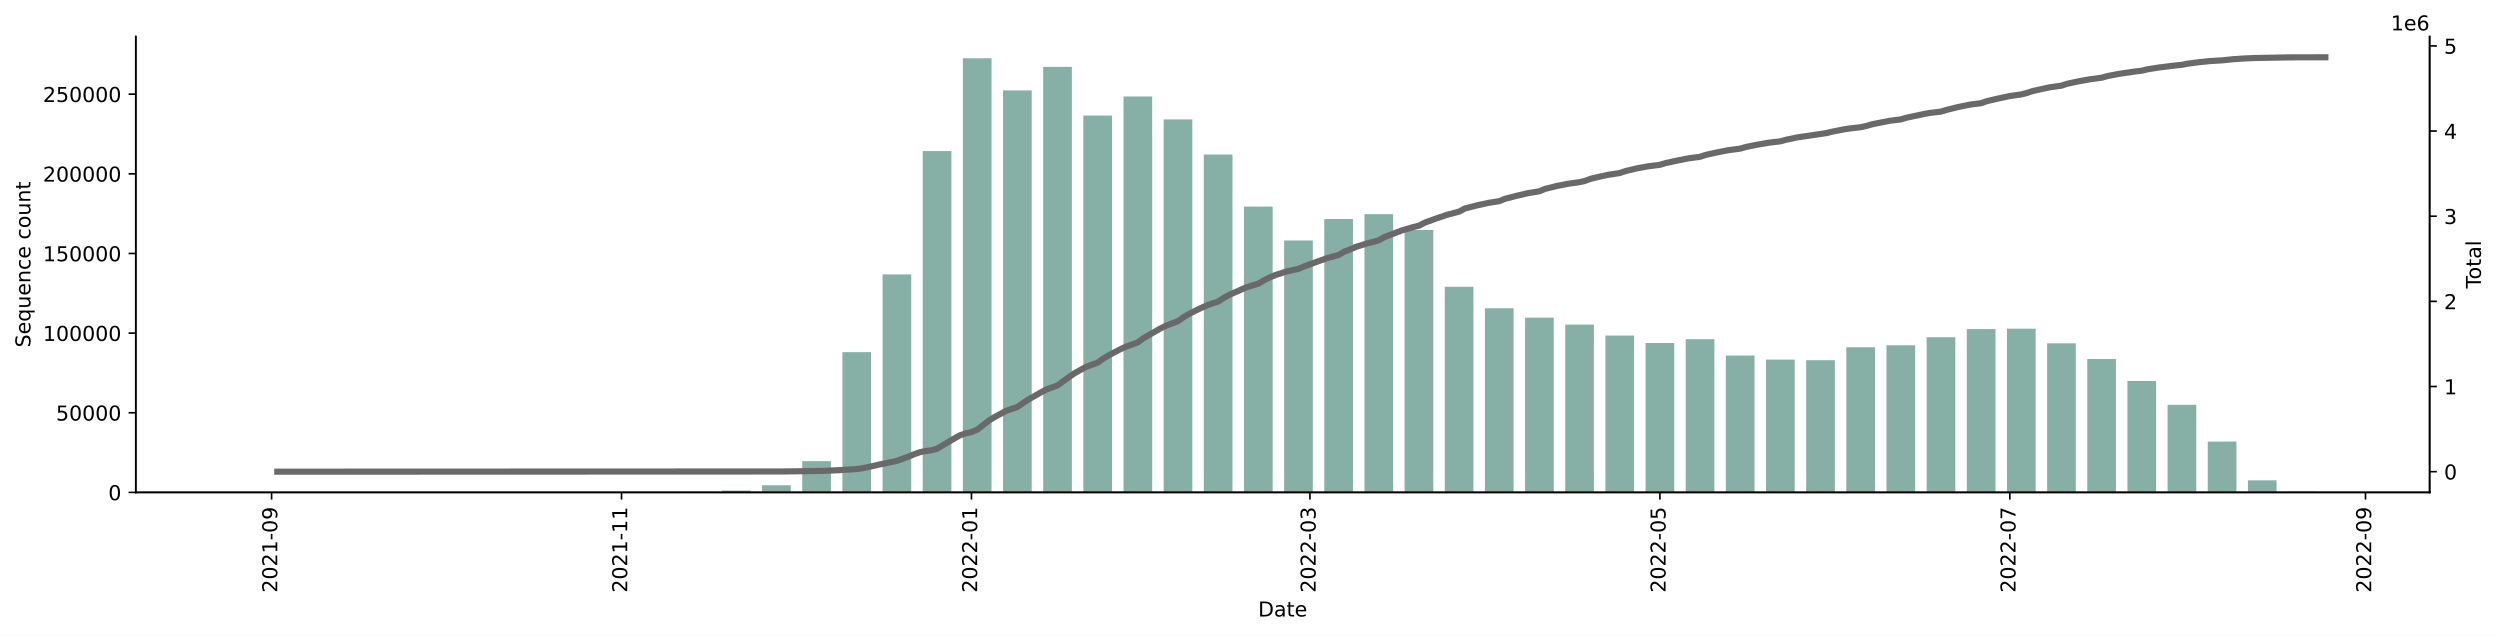
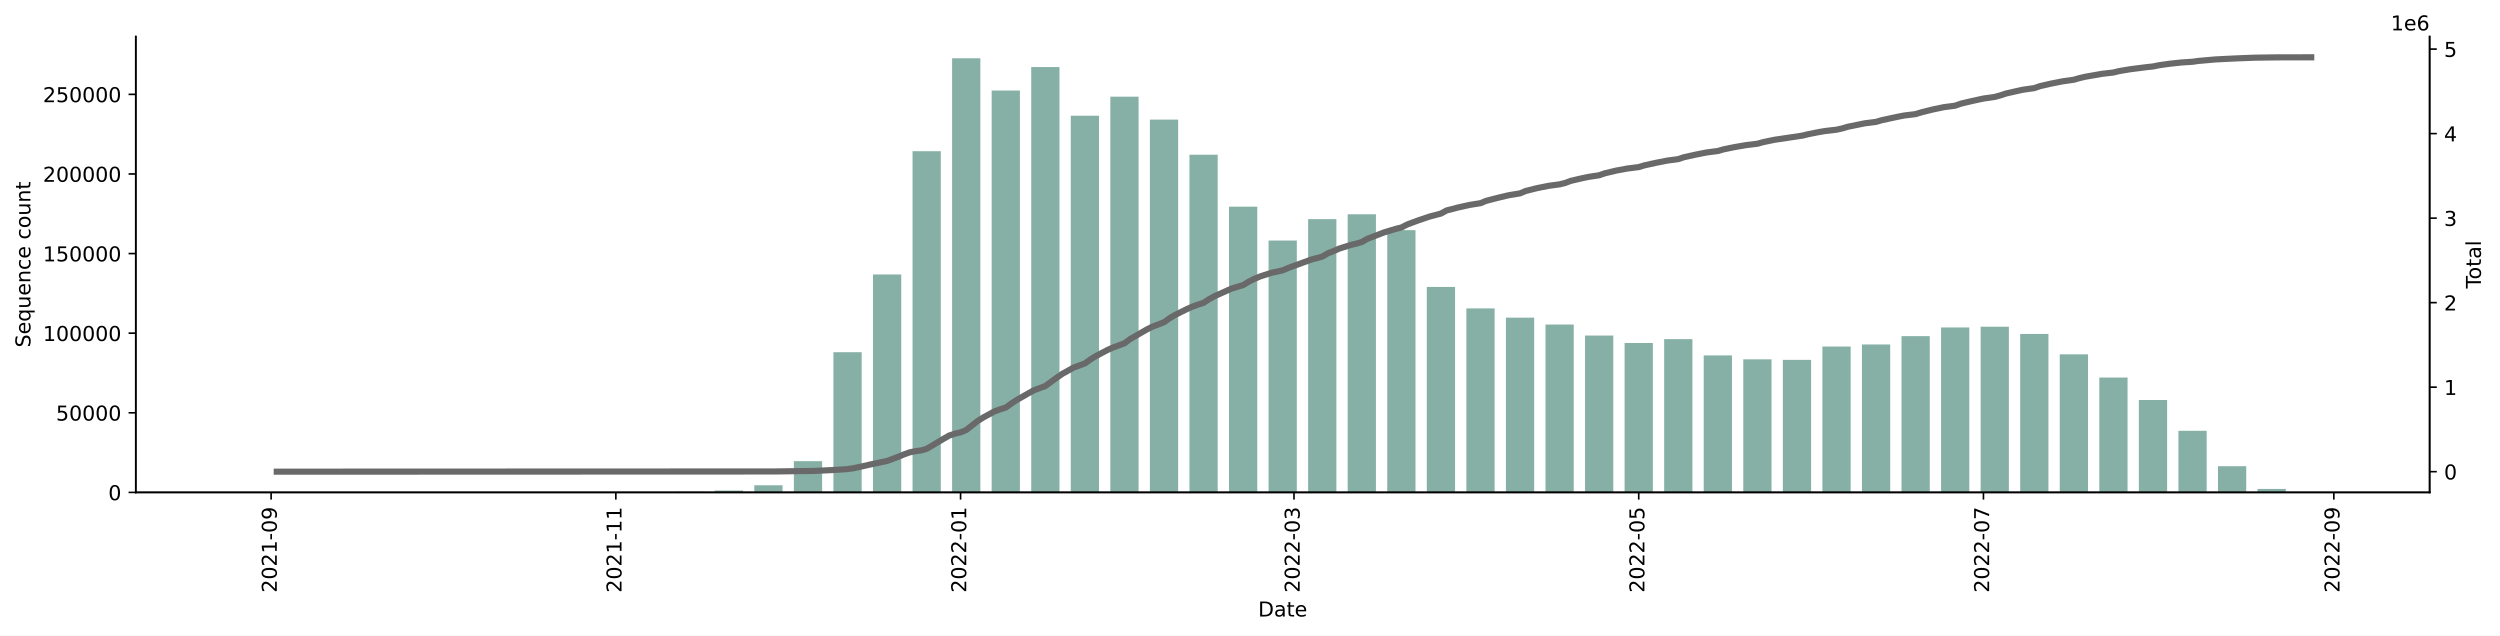
<svg xmlns="http://www.w3.org/2000/svg" xmlns:xlink="http://www.w3.org/1999/xlink" width="1216.294pt" height="309.219pt" viewBox="0 0 1216.294 309.219" version="1.1">
  <defs>
    <style type="text/css">*{stroke-linejoin: round; stroke-linecap: butt}</style>
  </defs>
  <g id="figure_1">
    <g id="patch_1">
      <path d="M 0 309.219  L 1216.294 309.219  L 1216.294 0  L 0 0  z " style="fill: #ffffff" />
    </g>
    <g id="axes_1">
      <g id="patch_2">
        <path d="M 66.053 239.558  L 1182.053 239.558  L 1182.053 17.798  L 66.053 17.798  z " style="fill: #ffffff" />
      </g>
      <g id="patch_3">
-         <path d="M 116.78 239.558  L 130.736 239.558  L 130.736 239.558  L 116.78 239.558  z " clip-path="url(#pbea7331b77)" style="fill: #86b0a6" />
+         <path d="M 116.78 239.558  L 130.528 239.558  L 130.528 239.558  L 116.78 239.558  z " clip-path="url(#pee582729a1)" style="fill: #86b0a6" />
      </g>
      <g id="patch_4">
-         <path d="M 136.318 239.558  L 150.273 239.558  L 150.273 239.555  L 136.318 239.555  z " clip-path="url(#pbea7331b77)" style="fill: #86b0a6" />
+         <path d="M 136.027 239.558  L 149.774 239.558  L 149.774 239.555  L 136.027 239.555  z " clip-path="url(#pee582729a1)" style="fill: #86b0a6" />
      </g>
      <g id="patch_5">
-         <path d="M 155.855 239.558  L 169.81 239.558  L 169.81 239.555  L 155.855 239.555  z " clip-path="url(#pbea7331b77)" style="fill: #86b0a6" />
+         <path d="M 155.273 239.558  L 169.02 239.558  L 169.02 239.555  L 155.273 239.555  z " clip-path="url(#pee582729a1)" style="fill: #86b0a6" />
      </g>
      <g id="patch_6">
-         <path d="M 175.392 239.558  L 189.348 239.558  L 189.348 239.557  L 175.392 239.557  z " clip-path="url(#pbea7331b77)" style="fill: #86b0a6" />
+         <path d="M 174.519 239.558  L 188.266 239.558  L 188.266 239.557  L 174.519 239.557  z " clip-path="url(#pee582729a1)" style="fill: #86b0a6" />
      </g>
      <g id="patch_7">
-         <path d="M 194.93 239.558  L 208.885 239.558  L 208.885 239.541  L 194.93 239.541  z " clip-path="url(#pbea7331b77)" style="fill: #86b0a6" />
+         <path d="M 193.765 239.558  L 207.512 239.558  L 207.512 239.541  L 193.765 239.541  z " clip-path="url(#pee582729a1)" style="fill: #86b0a6" />
      </g>
      <g id="patch_8">
-         <path d="M 214.467 239.558  L 228.422 239.558  L 228.422 239.554  L 214.467 239.554  z " clip-path="url(#pbea7331b77)" style="fill: #86b0a6" />
+         <path d="M 213.011 239.558  L 226.758 239.558  L 226.758 239.554  L 213.011 239.554  z " clip-path="url(#pee582729a1)" style="fill: #86b0a6" />
      </g>
      <g id="patch_9">
-         <path d="M 234.004 239.558  L 247.96 239.558  L 247.96 239.548  L 234.004 239.548  z " clip-path="url(#pbea7331b77)" style="fill: #86b0a6" />
+         <path d="M 232.257 239.558  L 246.004 239.558  L 246.004 239.548  L 232.257 239.548  z " clip-path="url(#pee582729a1)" style="fill: #86b0a6" />
      </g>
      <g id="patch_10">
-         <path d="M 253.542 239.558  L 267.497 239.558  L 267.497 239.551  L 253.542 239.551  z " clip-path="url(#pbea7331b77)" style="fill: #86b0a6" />
+         <path d="M 251.503 239.558  L 265.25 239.558  L 265.25 239.551  L 251.503 239.551  z " clip-path="url(#pee582729a1)" style="fill: #86b0a6" />
      </g>
      <g id="patch_11">
-         <path d="M 273.079 239.558  L 287.034 239.558  L 287.034 239.545  L 273.079 239.545  z " clip-path="url(#pbea7331b77)" style="fill: #86b0a6" />
+         <path d="M 270.749 239.558  L 284.497 239.558  L 284.497 239.545  L 270.749 239.545  z " clip-path="url(#pee582729a1)" style="fill: #86b0a6" />
      </g>
      <g id="patch_12">
-         <path d="M 292.616 239.558  L 306.572 239.558  L 306.572 239.547  L 292.616 239.547  z " clip-path="url(#pbea7331b77)" style="fill: #86b0a6" />
+         <path d="M 289.995 239.558  L 303.743 239.558  L 303.743 239.547  L 289.995 239.547  z " clip-path="url(#pee582729a1)" style="fill: #86b0a6" />
      </g>
      <g id="patch_13">
-         <path d="M 312.154 239.558  L 326.109 239.558  L 326.109 239.525  L 312.154 239.525  z " clip-path="url(#pbea7331b77)" style="fill: #86b0a6" />
+         <path d="M 309.242 239.558  L 322.989 239.558  L 322.989 239.525  L 309.242 239.525  z " clip-path="url(#pee582729a1)" style="fill: #86b0a6" />
      </g>
      <g id="patch_14">
-         <path d="M 331.691 239.558  L 345.646 239.558  L 345.646 239.272  L 331.691 239.272  z " clip-path="url(#pbea7331b77)" style="fill: #86b0a6" />
+         <path d="M 328.488 239.558  L 342.235 239.558  L 342.235 239.272  L 328.488 239.272  z " clip-path="url(#pee582729a1)" style="fill: #86b0a6" />
      </g>
      <g id="patch_15">
-         <path d="M 351.228 239.558  L 365.184 239.558  L 365.184 238.666  L 351.228 238.666  z " clip-path="url(#pbea7331b77)" style="fill: #86b0a6" />
+         <path d="M 347.734 239.558  L 361.481 239.558  L 361.481 238.666  L 347.734 238.666  z " clip-path="url(#pee582729a1)" style="fill: #86b0a6" />
      </g>
      <g id="patch_16">
-         <path d="M 370.766 239.558  L 384.721 239.558  L 384.721 236.077  L 370.766 236.077  z " clip-path="url(#pbea7331b77)" style="fill: #86b0a6" />
+         <path d="M 366.98 239.558  L 380.727 239.558  L 380.727 236.086  L 366.98 236.086  z " clip-path="url(#pee582729a1)" style="fill: #86b0a6" />
      </g>
      <g id="patch_17">
-         <path d="M 390.303 239.558  L 404.258 239.558  L 404.258 224.344  L 390.303 224.344  z " clip-path="url(#pbea7331b77)" style="fill: #86b0a6" />
+         <path d="M 386.226 239.558  L 399.973 239.558  L 399.973 224.341  L 386.226 224.341  z " clip-path="url(#pee582729a1)" style="fill: #86b0a6" />
      </g>
      <g id="patch_18">
-         <path d="M 409.84 239.558  L 423.796 239.558  L 423.796 171.324  L 409.84 171.324  z " clip-path="url(#pbea7331b77)" style="fill: #86b0a6" />
+         <path d="M 405.472 239.558  L 419.219 239.558  L 419.219 171.356  L 405.472 171.356  z " clip-path="url(#pee582729a1)" style="fill: #86b0a6" />
      </g>
      <g id="patch_19">
-         <path d="M 429.378 239.558  L 443.333 239.558  L 443.333 133.502  L 429.378 133.502  z " clip-path="url(#pbea7331b77)" style="fill: #86b0a6" />
+         <path d="M 424.718 239.558  L 438.466 239.558  L 438.466 133.548  L 424.718 133.548  z " clip-path="url(#pee582729a1)" style="fill: #86b0a6" />
      </g>
      <g id="patch_20">
-         <path d="M 448.915 239.558  L 462.87 239.558  L 462.87 73.481  L 448.915 73.481  z " clip-path="url(#pbea7331b77)" style="fill: #86b0a6" />
+         <path d="M 443.964 239.558  L 457.712 239.558  L 457.712 73.559  L 443.964 73.559  z " clip-path="url(#pee582729a1)" style="fill: #86b0a6" />
      </g>
      <g id="patch_21">
-         <path d="M 468.452 239.558  L 482.408 239.558  L 482.408 28.358  L 468.452 28.358  z " clip-path="url(#pbea7331b77)" style="fill: #86b0a6" />
+         <path d="M 463.211 239.558  L 476.958 239.558  L 476.958 28.358  L 463.211 28.358  z " clip-path="url(#pee582729a1)" style="fill: #86b0a6" />
      </g>
      <g id="patch_22">
-         <path d="M 487.99 239.558  L 501.945 239.558  L 501.945 43.971  L 487.99 43.971  z " clip-path="url(#pbea7331b77)" style="fill: #86b0a6" />
+         <path d="M 482.457 239.558  L 496.204 239.558  L 496.204 44.03  L 482.457 44.03  z " clip-path="url(#pee582729a1)" style="fill: #86b0a6" />
      </g>
      <g id="patch_23">
-         <path d="M 507.527 239.558  L 521.482 239.558  L 521.482 32.53  L 507.527 32.53  z " clip-path="url(#pbea7331b77)" style="fill: #86b0a6" />
+         <path d="M 501.703 239.558  L 515.45 239.558  L 515.45 32.629  L 501.703 32.629  z " clip-path="url(#pee582729a1)" style="fill: #86b0a6" />
      </g>
      <g id="patch_24">
-         <path d="M 527.064 239.558  L 541.019 239.558  L 541.019 56.208  L 527.064 56.208  z " clip-path="url(#pbea7331b77)" style="fill: #86b0a6" />
+         <path d="M 520.949 239.558  L 534.696 239.558  L 534.696 56.305  L 520.949 56.305  z " clip-path="url(#pee582729a1)" style="fill: #86b0a6" />
      </g>
      <g id="patch_25">
-         <path d="M 546.602 239.558  L 560.557 239.558  L 560.557 46.924  L 546.602 46.924  z " clip-path="url(#pbea7331b77)" style="fill: #86b0a6" />
+         <path d="M 540.195 239.558  L 553.942 239.558  L 553.942 47.024  L 540.195 47.024  z " clip-path="url(#pee582729a1)" style="fill: #86b0a6" />
      </g>
      <g id="patch_26">
-         <path d="M 566.139 239.558  L 580.094 239.558  L 580.094 58.096  L 566.139 58.096  z " clip-path="url(#pbea7331b77)" style="fill: #86b0a6" />
+         <path d="M 559.441 239.558  L 573.188 239.558  L 573.188 58.183  L 559.441 58.183  z " clip-path="url(#pee582729a1)" style="fill: #86b0a6" />
      </g>
      <g id="patch_27">
-         <path d="M 585.676 239.558  L 599.631 239.558  L 599.631 75.193  L 585.676 75.193  z " clip-path="url(#pbea7331b77)" style="fill: #86b0a6" />
+         <path d="M 578.687 239.558  L 592.434 239.558  L 592.434 75.28  L 578.687 75.28  z " clip-path="url(#pee582729a1)" style="fill: #86b0a6" />
      </g>
      <g id="patch_28">
-         <path d="M 605.214 239.558  L 619.169 239.558  L 619.169 100.51  L 605.214 100.51  z " clip-path="url(#pbea7331b77)" style="fill: #86b0a6" />
+         <path d="M 597.933 239.558  L 611.681 239.558  L 611.681 100.559  L 597.933 100.559  z " clip-path="url(#pee582729a1)" style="fill: #86b0a6" />
      </g>
      <g id="patch_29">
-         <path d="M 624.751 239.558  L 638.706 239.558  L 638.706 116.976  L 624.751 116.976  z " clip-path="url(#pbea7331b77)" style="fill: #86b0a6" />
+         <path d="M 617.18 239.558  L 630.927 239.558  L 630.927 117.033  L 617.18 117.033  z " clip-path="url(#pee582729a1)" style="fill: #86b0a6" />
      </g>
      <g id="patch_30">
-         <path d="M 644.288 239.558  L 658.243 239.558  L 658.243 106.541  L 644.288 106.541  z " clip-path="url(#pbea7331b77)" style="fill: #86b0a6" />
+         <path d="M 636.426 239.558  L 650.173 239.558  L 650.173 106.602  L 636.426 106.602  z " clip-path="url(#pee582729a1)" style="fill: #86b0a6" />
      </g>
      <g id="patch_31">
-         <path d="M 663.826 239.558  L 677.781 239.558  L 677.781 104.174  L 663.826 104.174  z " clip-path="url(#pbea7331b77)" style="fill: #86b0a6" />
+         <path d="M 655.672 239.558  L 669.419 239.558  L 669.419 104.243  L 655.672 104.243  z " clip-path="url(#pee582729a1)" style="fill: #86b0a6" />
      </g>
      <g id="patch_32">
-         <path d="M 683.363 239.558  L 697.318 239.558  L 697.318 111.906  L 683.363 111.906  z " clip-path="url(#pbea7331b77)" style="fill: #86b0a6" />
+         <path d="M 674.918 239.558  L 688.665 239.558  L 688.665 111.97  L 674.918 111.97  z " clip-path="url(#pee582729a1)" style="fill: #86b0a6" />
      </g>
      <g id="patch_33">
-         <path d="M 702.9 239.558  L 716.855 239.558  L 716.855 139.549  L 702.9 139.549  z " clip-path="url(#pbea7331b77)" style="fill: #86b0a6" />
+         <path d="M 694.164 239.558  L 707.911 239.558  L 707.911 139.599  L 694.164 139.599  z " clip-path="url(#pee582729a1)" style="fill: #86b0a6" />
      </g>
      <g id="patch_34">
-         <path d="M 722.438 239.558  L 736.393 239.558  L 736.393 149.992  L 722.438 149.992  z " clip-path="url(#pbea7331b77)" style="fill: #86b0a6" />
+         <path d="M 713.41 239.558  L 727.157 239.558  L 727.157 150.027  L 713.41 150.027  z " clip-path="url(#pee582729a1)" style="fill: #86b0a6" />
      </g>
      <g id="patch_35">
-         <path d="M 741.975 239.558  L 755.93 239.558  L 755.93 154.547  L 741.975 154.547  z " clip-path="url(#pbea7331b77)" style="fill: #86b0a6" />
+         <path d="M 732.656 239.558  L 746.403 239.558  L 746.403 154.536  L 732.656 154.536  z " clip-path="url(#pee582729a1)" style="fill: #86b0a6" />
      </g>
      <g id="patch_36">
-         <path d="M 761.512 239.558  L 775.467 239.558  L 775.467 157.922  L 761.512 157.922  z " clip-path="url(#pbea7331b77)" style="fill: #86b0a6" />
+         <path d="M 751.902 239.558  L 765.65 239.558  L 765.65 157.908  L 751.902 157.908  z " clip-path="url(#pee582729a1)" style="fill: #86b0a6" />
      </g>
      <g id="patch_37">
-         <path d="M 781.049 239.558  L 795.005 239.558  L 795.005 163.227  L 781.049 163.227  z " clip-path="url(#pbea7331b77)" style="fill: #86b0a6" />
+         <path d="M 771.148 239.558  L 784.896 239.558  L 784.896 163.226  L 771.148 163.226  z " clip-path="url(#pee582729a1)" style="fill: #86b0a6" />
      </g>
      <g id="patch_38">
-         <path d="M 800.587 239.558  L 814.542 239.558  L 814.542 166.888  L 800.587 166.888  z " clip-path="url(#pbea7331b77)" style="fill: #86b0a6" />
+         <path d="M 790.395 239.558  L 804.142 239.558  L 804.142 166.873  L 790.395 166.873  z " clip-path="url(#pee582729a1)" style="fill: #86b0a6" />
      </g>
      <g id="patch_39">
-         <path d="M 820.124 239.558  L 834.079 239.558  L 834.079 165.019  L 820.124 165.019  z " clip-path="url(#pbea7331b77)" style="fill: #86b0a6" />
+         <path d="M 809.641 239.558  L 823.388 239.558  L 823.388 164.978  L 809.641 164.978  z " clip-path="url(#pee582729a1)" style="fill: #86b0a6" />
      </g>
      <g id="patch_40">
-         <path d="M 839.661 239.558  L 853.617 239.558  L 853.617 172.97  L 839.661 172.97  z " clip-path="url(#pbea7331b77)" style="fill: #86b0a6" />
+         <path d="M 828.887 239.558  L 842.634 239.558  L 842.634 172.9  L 828.887 172.9  z " clip-path="url(#pee582729a1)" style="fill: #86b0a6" />
      </g>
      <g id="patch_41">
-         <path d="M 859.199 239.558  L 873.154 239.558  L 873.154 174.949  L 859.199 174.949  z " clip-path="url(#pbea7331b77)" style="fill: #86b0a6" />
+         <path d="M 848.133 239.558  L 861.88 239.558  L 861.88 174.823  L 848.133 174.823  z " clip-path="url(#pee582729a1)" style="fill: #86b0a6" />
      </g>
      <g id="patch_42">
-         <path d="M 878.736 239.558  L 892.691 239.558  L 892.691 175.247  L 878.736 175.247  z " clip-path="url(#pbea7331b77)" style="fill: #86b0a6" />
+         <path d="M 867.379 239.558  L 881.126 239.558  L 881.126 175.088  L 867.379 175.088  z " clip-path="url(#pee582729a1)" style="fill: #86b0a6" />
      </g>
      <g id="patch_43">
-         <path d="M 898.273 239.558  L 912.229 239.558  L 912.229 168.956  L 898.273 168.956  z " clip-path="url(#pbea7331b77)" style="fill: #86b0a6" />
+         <path d="M 886.625 239.558  L 900.372 239.558  L 900.372 168.581  L 886.625 168.581  z " clip-path="url(#pee582729a1)" style="fill: #86b0a6" />
      </g>
      <g id="patch_44">
-         <path d="M 917.811 239.558  L 931.766 239.558  L 931.766 167.962  L 917.811 167.962  z " clip-path="url(#pbea7331b77)" style="fill: #86b0a6" />
+         <path d="M 905.871 239.558  L 919.619 239.558  L 919.619 167.598  L 905.871 167.598  z " clip-path="url(#pee582729a1)" style="fill: #86b0a6" />
      </g>
      <g id="patch_45">
-         <path d="M 937.348 239.558  L 951.303 239.558  L 951.303 164.055  L 937.348 164.055  z " clip-path="url(#pbea7331b77)" style="fill: #86b0a6" />
+         <path d="M 925.117 239.558  L 938.865 239.558  L 938.865 163.531  L 925.117 163.531  z " clip-path="url(#pee582729a1)" style="fill: #86b0a6" />
      </g>
      <g id="patch_46">
-         <path d="M 956.885 239.558  L 970.841 239.558  L 970.841 160.104  L 956.885 160.104  z " clip-path="url(#pbea7331b77)" style="fill: #86b0a6" />
+         <path d="M 944.364 239.558  L 958.111 239.558  L 958.111 159.332  L 944.364 159.332  z " clip-path="url(#pee582729a1)" style="fill: #86b0a6" />
      </g>
      <g id="patch_47">
-         <path d="M 976.423 239.558  L 990.378 239.558  L 990.378 159.911  L 976.423 159.911  z " clip-path="url(#pbea7331b77)" style="fill: #86b0a6" />
+         <path d="M 963.61 239.558  L 977.357 239.558  L 977.357 158.956  L 963.61 158.956  z " clip-path="url(#pee582729a1)" style="fill: #86b0a6" />
      </g>
      <g id="patch_48">
-         <path d="M 995.96 239.558  L 1009.915 239.558  L 1009.915 167.021  L 995.96 167.021  z " clip-path="url(#pbea7331b77)" style="fill: #86b0a6" />
+         <path d="M 982.856 239.558  L 996.603 239.558  L 996.603 162.476  L 982.856 162.476  z " clip-path="url(#pee582729a1)" style="fill: #86b0a6" />
      </g>
      <g id="patch_49">
-         <path d="M 1015.497 239.558  L 1029.453 239.558  L 1029.453 174.667  L 1015.497 174.667  z " clip-path="url(#pbea7331b77)" style="fill: #86b0a6" />
+         <path d="M 1002.102 239.558  L 1015.849 239.558  L 1015.849 172.397  L 1002.102 172.397  z " clip-path="url(#pee582729a1)" style="fill: #86b0a6" />
      </g>
      <g id="patch_50">
-         <path d="M 1035.035 239.558  L 1048.99 239.558  L 1048.99 185.361  L 1035.035 185.361  z " clip-path="url(#pbea7331b77)" style="fill: #86b0a6" />
+         <path d="M 1021.348 239.558  L 1035.095 239.558  L 1035.095 183.669  L 1021.348 183.669  z " clip-path="url(#pee582729a1)" style="fill: #86b0a6" />
      </g>
      <g id="patch_51">
-         <path d="M 1054.572 239.558  L 1068.527 239.558  L 1068.527 196.931  L 1054.572 196.931  z " clip-path="url(#pbea7331b77)" style="fill: #86b0a6" />
+         <path d="M 1040.594 239.558  L 1054.341 239.558  L 1054.341 194.593  L 1040.594 194.593  z " clip-path="url(#pee582729a1)" style="fill: #86b0a6" />
      </g>
      <g id="patch_52">
-         <path d="M 1074.109 239.558  L 1088.065 239.558  L 1088.065 214.801  L 1074.109 214.801  z " clip-path="url(#pbea7331b77)" style="fill: #86b0a6" />
+         <path d="M 1059.84 239.558  L 1073.587 239.558  L 1073.587 209.578  L 1059.84 209.578  z " clip-path="url(#pee582729a1)" style="fill: #86b0a6" />
      </g>
      <g id="patch_53">
-         <path d="M 1093.647 239.558  L 1107.602 239.558  L 1107.602 233.691  L 1093.647 233.691  z " clip-path="url(#pbea7331b77)" style="fill: #86b0a6" />
+         <path d="M 1079.086 239.558  L 1092.834 239.558  L 1092.834 226.811  L 1079.086 226.811  z " clip-path="url(#pee582729a1)" style="fill: #86b0a6" />
      </g>
      <g id="patch_54">
-         <path d="M 1113.184 239.558  L 1127.139 239.558  L 1127.139 239.219  L 1113.184 239.219  z " clip-path="url(#pbea7331b77)" style="fill: #86b0a6" />
+         <path d="M 1098.333 239.558  L 1112.08 239.558  L 1112.08 237.887  L 1098.333 237.887  z " clip-path="url(#pee582729a1)" style="fill: #86b0a6" />
+       </g>
+       <g id="patch_55">
+         <path d="M 1117.579 239.558  L 1131.326 239.558  L 1131.326 239.557  L 1117.579 239.557  z " clip-path="url(#pee582729a1)" style="fill: #86b0a6" />
      </g>
      <g id="matplotlib.axis_1">
        <g id="xtick_1">
          <g id="line2d_1">
            <defs>
-               <path id="mad1bec8726" d="M 0 0  L 0 3.5  " style="stroke: #000000; stroke-width: 0.8" />
-             </defs>
-             <g>
-               <use xlink:href="#mad1bec8726" x="132.131" y="239.558" style="stroke: #000000; stroke-width: 0.8" />
+               <path id="mff8acb7a07" d="M 0 0  L 0 3.5  " style="stroke: #000000; stroke-width: 0.8" />
+             </defs>
+             <g>
+               <use xlink:href="#mff8acb7a07" x="131.902" y="239.558" style="stroke: #000000; stroke-width: 0.8" />
            </g>
          </g>
          <g id="text_1">
-             <g transform="translate(134.8905 288.3413)rotate(-90)scale(0.1 -0.1)">
+             <g transform="translate(134.6617 288.3413)rotate(-90)scale(0.1 -0.1)">
              <defs>
                <path id="DejaVuSans-32" d="M 1228 531  L 3431 531  L 3431 0  L 469 0  L 469 531  Q 828 903 1448 1529  Q 2069 2156 2228 2338  Q 2531 2678 2651 2914  Q 2772 3150 2772 3378  Q 2772 3750 2511 3984  Q 2250 4219 1831 4219  Q 1534 4219 1204 4116  Q 875 4013 500 3803  L 500 4441  Q 881 4594 1212 4672  Q 1544 4750 1819 4750  Q 2544 4750 2975 4387  Q 3406 4025 3406 3419  Q 3406 3131 3298 2873  Q 3191 2616 2906 2266  Q 2828 2175 2409 1742  Q 1991 1309 1228 531  z " transform="scale(0.015625)" />
                <path id="DejaVuSans-30" d="M 2034 4250  Q 1547 4250 1301 3770  Q 1056 3291 1056 2328  Q 1056 1369 1301 889  Q 1547 409 2034 409  Q 2525 409 2770 889  Q 3016 1369 3016 2328  Q 3016 3291 2770 3770  Q 2525 4250 2034 4250  z M 2034 4750  Q 2819 4750 3233 4129  Q 3647 3509 3647 2328  Q 3647 1150 3233 529  Q 2819 -91 2034 -91  Q 1250 -91 836 529  Q 422 1150 422 2328  Q 422 3509 836 4129  Q 1250 4750 2034 4750  z " transform="scale(0.015625)" />
                <path id="DejaVuSans-31" d="M 794 531  L 1825 531  L 1825 4091  L 703 3866  L 703 4441  L 1819 4666  L 2450 4666  L 2450 531  L 3481 531  L 3481 0  L 794 0  L 794 531  z " transform="scale(0.015625)" />
                <path id="DejaVuSans-2d" d="M 313 2009  L 1997 2009  L 1997 1497  L 313 1497  L 313 2009  z " transform="scale(0.015625)" />
                <path id="DejaVuSans-39" d="M 703 97  L 703 672  Q 941 559 1184 500  Q 1428 441 1663 441  Q 2288 441 2617 861  Q 2947 1281 2994 2138  Q 2813 1869 2534 1725  Q 2256 1581 1919 1581  Q 1219 1581 811 2004  Q 403 2428 403 3163  Q 403 3881 828 4315  Q 1253 4750 1959 4750  Q 2769 4750 3195 4129  Q 3622 3509 3622 2328  Q 3622 1225 3098 567  Q 2575 -91 1691 -91  Q 1453 -91 1209 -44  Q 966 3 703 97  z M 1959 2075  Q 2384 2075 2632 2365  Q 2881 2656 2881 3163  Q 2881 3666 2632 3958  Q 2384 4250 1959 4250  Q 1534 4250 1286 3958  Q 1038 3666 1038 3163  Q 1038 2656 1286 2365  Q 1534 2075 1959 2075  z " transform="scale(0.015625)" />
              </defs>
              <use xlink:href="#DejaVuSans-32" />
              <use xlink:href="#DejaVuSans-30" x="63.623" />
              <use xlink:href="#DejaVuSans-32" x="127.246" />
              <use xlink:href="#DejaVuSans-31" x="190.869" />
              <use xlink:href="#DejaVuSans-2d" x="254.492" />
              <use xlink:href="#DejaVuSans-30" x="290.576" />
              <use xlink:href="#DejaVuSans-39" x="354.199" />
            </g>
          </g>
        </g>
        <g id="xtick_2">
          <g id="line2d_2">
            <g>
-               <use xlink:href="#mad1bec8726" x="302.385" y="239.558" style="stroke: #000000; stroke-width: 0.8" />
+               <use xlink:href="#mff8acb7a07" x="299.619" y="239.558" style="stroke: #000000; stroke-width: 0.8" />
            </g>
          </g>
          <g id="text_2">
-             <g transform="translate(305.1444 288.3413)rotate(-90)scale(0.1 -0.1)">
+             <g transform="translate(302.3779 288.3413)rotate(-90)scale(0.1 -0.1)">
              <use xlink:href="#DejaVuSans-32" />
              <use xlink:href="#DejaVuSans-30" x="63.623" />
              <use xlink:href="#DejaVuSans-32" x="127.246" />
              <use xlink:href="#DejaVuSans-31" x="190.869" />
              <use xlink:href="#DejaVuSans-2d" x="254.492" />
              <use xlink:href="#DejaVuSans-31" x="290.576" />
              <use xlink:href="#DejaVuSans-31" x="354.199" />
            </g>
          </g>
        </g>
        <g id="xtick_3">
          <g id="line2d_3">
            <g>
-               <use xlink:href="#mad1bec8726" x="472.639" y="239.558" style="stroke: #000000; stroke-width: 0.8" />
+               <use xlink:href="#mff8acb7a07" x="467.335" y="239.558" style="stroke: #000000; stroke-width: 0.8" />
            </g>
          </g>
          <g id="text_3">
-             <g transform="translate(475.3982 288.3413)rotate(-90)scale(0.1 -0.1)">
+             <g transform="translate(470.0941 288.3413)rotate(-90)scale(0.1 -0.1)">
              <use xlink:href="#DejaVuSans-32" />
              <use xlink:href="#DejaVuSans-30" x="63.623" />
              <use xlink:href="#DejaVuSans-32" x="127.246" />
              <use xlink:href="#DejaVuSans-32" x="190.869" />
              <use xlink:href="#DejaVuSans-2d" x="254.492" />
              <use xlink:href="#DejaVuSans-30" x="290.576" />
              <use xlink:href="#DejaVuSans-31" x="354.199" />
            </g>
          </g>
        </g>
        <g id="xtick_4">
          <g id="line2d_4">
            <g>
-               <use xlink:href="#mad1bec8726" x="637.311" y="239.558" style="stroke: #000000; stroke-width: 0.8" />
+               <use xlink:href="#mff8acb7a07" x="629.552" y="239.558" style="stroke: #000000; stroke-width: 0.8" />
            </g>
          </g>
          <g id="text_4">
-             <g transform="translate(640.07 288.3413)rotate(-90)scale(0.1 -0.1)">
+             <g transform="translate(632.3114 288.3413)rotate(-90)scale(0.1 -0.1)">
              <defs>
                <path id="DejaVuSans-33" d="M 2597 2516  Q 3050 2419 3304 2112  Q 3559 1806 3559 1356  Q 3559 666 3084 287  Q 2609 -91 1734 -91  Q 1441 -91 1130 -33  Q 819 25 488 141  L 488 750  Q 750 597 1062 519  Q 1375 441 1716 441  Q 2309 441 2620 675  Q 2931 909 2931 1356  Q 2931 1769 2642 2001  Q 2353 2234 1838 2234  L 1294 2234  L 1294 2753  L 1863 2753  Q 2328 2753 2575 2939  Q 2822 3125 2822 3475  Q 2822 3834 2567 4026  Q 2313 4219 1838 4219  Q 1578 4219 1281 4162  Q 984 4106 628 3988  L 628 4550  Q 988 4650 1302 4700  Q 1616 4750 1894 4750  Q 2613 4750 3031 4423  Q 3450 4097 3450 3541  Q 3450 3153 3228 2886  Q 3006 2619 2597 2516  z " transform="scale(0.015625)" />
              </defs>
              <use xlink:href="#DejaVuSans-32" />
              <use xlink:href="#DejaVuSans-30" x="63.623" />
              <use xlink:href="#DejaVuSans-32" x="127.246" />
              <use xlink:href="#DejaVuSans-32" x="190.869" />
              <use xlink:href="#DejaVuSans-2d" x="254.492" />
              <use xlink:href="#DejaVuSans-30" x="290.576" />
              <use xlink:href="#DejaVuSans-33" x="354.199" />
            </g>
          </g>
        </g>
        <g id="xtick_5">
          <g id="line2d_5">
            <g>
-               <use xlink:href="#mad1bec8726" x="807.564" y="239.558" style="stroke: #000000; stroke-width: 0.8" />
+               <use xlink:href="#mff8acb7a07" x="797.268" y="239.558" style="stroke: #000000; stroke-width: 0.8" />
            </g>
          </g>
          <g id="text_5">
-             <g transform="translate(810.3238 288.3413)rotate(-90)scale(0.1 -0.1)">
+             <g transform="translate(800.0276 288.3413)rotate(-90)scale(0.1 -0.1)">
              <defs>
                <path id="DejaVuSans-35" d="M 691 4666  L 3169 4666  L 3169 4134  L 1269 4134  L 1269 2991  Q 1406 3038 1543 3061  Q 1681 3084 1819 3084  Q 2600 3084 3056 2656  Q 3513 2228 3513 1497  Q 3513 744 3044 326  Q 2575 -91 1722 -91  Q 1428 -91 1123 -41  Q 819 9 494 109  L 494 744  Q 775 591 1075 516  Q 1375 441 1709 441  Q 2250 441 2565 725  Q 2881 1009 2881 1497  Q 2881 1984 2565 2268  Q 2250 2553 1709 2553  Q 1456 2553 1204 2497  Q 953 2441 691 2322  L 691 4666  z " transform="scale(0.015625)" />
              </defs>
              <use xlink:href="#DejaVuSans-32" />
              <use xlink:href="#DejaVuSans-30" x="63.623" />
              <use xlink:href="#DejaVuSans-32" x="127.246" />
              <use xlink:href="#DejaVuSans-32" x="190.869" />
              <use xlink:href="#DejaVuSans-2d" x="254.492" />
              <use xlink:href="#DejaVuSans-30" x="290.576" />
              <use xlink:href="#DejaVuSans-35" x="354.199" />
            </g>
          </g>
        </g>
        <g id="xtick_6">
          <g id="line2d_6">
            <g>
-               <use xlink:href="#mad1bec8726" x="977.818" y="239.558" style="stroke: #000000; stroke-width: 0.8" />
+               <use xlink:href="#mff8acb7a07" x="964.984" y="239.558" style="stroke: #000000; stroke-width: 0.8" />
            </g>
          </g>
          <g id="text_6">
-             <g transform="translate(980.5777 288.3413)rotate(-90)scale(0.1 -0.1)">
+             <g transform="translate(967.7438 288.3413)rotate(-90)scale(0.1 -0.1)">
              <defs>
                <path id="DejaVuSans-37" d="M 525 4666  L 3525 4666  L 3525 4397  L 1831 0  L 1172 0  L 2766 4134  L 525 4134  L 525 4666  z " transform="scale(0.015625)" />
              </defs>
              <use xlink:href="#DejaVuSans-32" />
              <use xlink:href="#DejaVuSans-30" x="63.623" />
              <use xlink:href="#DejaVuSans-32" x="127.246" />
              <use xlink:href="#DejaVuSans-32" x="190.869" />
              <use xlink:href="#DejaVuSans-2d" x="254.492" />
              <use xlink:href="#DejaVuSans-30" x="290.576" />
              <use xlink:href="#DejaVuSans-37" x="354.199" />
            </g>
          </g>
        </g>
        <g id="xtick_7">
          <g id="line2d_7">
            <g>
-               <use xlink:href="#mad1bec8726" x="1150.863" y="239.558" style="stroke: #000000; stroke-width: 0.8" />
+               <use xlink:href="#mff8acb7a07" x="1135.45" y="239.558" style="stroke: #000000; stroke-width: 0.8" />
            </g>
          </g>
          <g id="text_7">
-             <g transform="translate(1153.623 288.3413)rotate(-90)scale(0.1 -0.1)">
+             <g transform="translate(1138.209 288.3413)rotate(-90)scale(0.1 -0.1)">
              <use xlink:href="#DejaVuSans-32" />
              <use xlink:href="#DejaVuSans-30" x="63.623" />
              <use xlink:href="#DejaVuSans-32" x="127.246" />
              <use xlink:href="#DejaVuSans-32" x="190.869" />
              <use xlink:href="#DejaVuSans-2d" x="254.492" />
              <use xlink:href="#DejaVuSans-30" x="290.576" />
              <use xlink:href="#DejaVuSans-39" x="354.199" />
            </g>
          </g>
        </g>
        <g id="text_8">
          <g transform="translate(612.1023 299.9397)scale(0.1 -0.1)">
            <defs>
              <path id="DejaVuSans-44" d="M 1259 4147  L 1259 519  L 2022 519  Q 2988 519 3436 956  Q 3884 1394 3884 2338  Q 3884 3275 3436 3711  Q 2988 4147 2022 4147  L 1259 4147  z M 628 4666  L 1925 4666  Q 3281 4666 3915 4102  Q 4550 3538 4550 2338  Q 4550 1131 3912 565  Q 3275 0 1925 0  L 628 0  L 628 4666  z " transform="scale(0.015625)" />
              <path id="DejaVuSans-61" d="M 2194 1759  Q 1497 1759 1228 1600  Q 959 1441 959 1056  Q 959 750 1161 570  Q 1363 391 1709 391  Q 2188 391 2477 730  Q 2766 1069 2766 1631  L 2766 1759  L 2194 1759  z M 3341 1997  L 3341 0  L 2766 0  L 2766 531  Q 2569 213 2275 61  Q 1981 -91 1556 -91  Q 1019 -91 701 211  Q 384 513 384 1019  Q 384 1609 779 1909  Q 1175 2209 1959 2209  L 2766 2209  L 2766 2266  Q 2766 2663 2505 2880  Q 2244 3097 1772 3097  Q 1472 3097 1187 3025  Q 903 2953 641 2809  L 641 3341  Q 956 3463 1253 3523  Q 1550 3584 1831 3584  Q 2591 3584 2966 3190  Q 3341 2797 3341 1997  z " transform="scale(0.015625)" />
              <path id="DejaVuSans-74" d="M 1172 4494  L 1172 3500  L 2356 3500  L 2356 3053  L 1172 3053  L 1172 1153  Q 1172 725 1289 603  Q 1406 481 1766 481  L 2356 481  L 2356 0  L 1766 0  Q 1100 0 847 248  Q 594 497 594 1153  L 594 3053  L 172 3053  L 172 3500  L 594 3500  L 594 4494  L 1172 4494  z " transform="scale(0.015625)" />
              <path id="DejaVuSans-65" d="M 3597 1894  L 3597 1613  L 953 1613  Q 991 1019 1311 708  Q 1631 397 2203 397  Q 2534 397 2845 478  Q 3156 559 3463 722  L 3463 178  Q 3153 47 2828 -22  Q 2503 -91 2169 -91  Q 1331 -91 842 396  Q 353 884 353 1716  Q 353 2575 817 3079  Q 1281 3584 2069 3584  Q 2775 3584 3186 3129  Q 3597 2675 3597 1894  z M 3022 2063  Q 3016 2534 2758 2815  Q 2500 3097 2075 3097  Q 1594 3097 1305 2825  Q 1016 2553 972 2059  L 3022 2063  z " transform="scale(0.015625)" />
            </defs>
            <use xlink:href="#DejaVuSans-44" />
            <use xlink:href="#DejaVuSans-61" x="77.002" />
            <use xlink:href="#DejaVuSans-74" x="138.281" />
            <use xlink:href="#DejaVuSans-65" x="177.49" />
          </g>
        </g>
      </g>
      <g id="matplotlib.axis_2">
        <g id="ytick_1">
          <g id="line2d_8">
            <defs>
-               <path id="mc855696e35" d="M 0 0  L -3.5 0  " style="stroke: #000000; stroke-width: 0.8" />
-             </defs>
-             <g>
-               <use xlink:href="#mc855696e35" x="66.053" y="239.558" style="stroke: #000000; stroke-width: 0.8" />
+               <path id="m545f95c890" d="M 0 0  L -3.5 0  " style="stroke: #000000; stroke-width: 0.8" />
+             </defs>
+             <g>
+               <use xlink:href="#m545f95c890" x="66.053" y="239.558" style="stroke: #000000; stroke-width: 0.8" />
            </g>
          </g>
          <g id="text_9">
            <g transform="translate(52.69062 243.3577)scale(0.1 -0.1)">
              <use xlink:href="#DejaVuSans-30" />
            </g>
          </g>
        </g>
        <g id="ytick_2">
          <g id="line2d_9">
            <g>
-               <use xlink:href="#mc855696e35" x="66.053" y="200.81" style="stroke: #000000; stroke-width: 0.8" />
+               <use xlink:href="#m545f95c890" x="66.053" y="200.829" style="stroke: #000000; stroke-width: 0.8" />
            </g>
          </g>
          <g id="text_10">
-             <g transform="translate(27.24063 204.6095)scale(0.1 -0.1)">
+             <g transform="translate(27.24063 204.6285)scale(0.1 -0.1)">
              <use xlink:href="#DejaVuSans-35" />
              <use xlink:href="#DejaVuSans-30" x="63.623" />
              <use xlink:href="#DejaVuSans-30" x="127.246" />
              <use xlink:href="#DejaVuSans-30" x="190.869" />
              <use xlink:href="#DejaVuSans-30" x="254.492" />
            </g>
          </g>
        </g>
        <g id="ytick_3">
          <g id="line2d_10">
            <g>
-               <use xlink:href="#mc855696e35" x="66.053" y="162.062" style="stroke: #000000; stroke-width: 0.8" />
+               <use xlink:href="#m545f95c890" x="66.053" y="162.1" style="stroke: #000000; stroke-width: 0.8" />
            </g>
          </g>
          <g id="text_11">
-             <g transform="translate(20.87813 165.8613)scale(0.1 -0.1)">
+             <g transform="translate(20.87813 165.8994)scale(0.1 -0.1)">
              <use xlink:href="#DejaVuSans-31" />
              <use xlink:href="#DejaVuSans-30" x="63.623" />
              <use xlink:href="#DejaVuSans-30" x="127.246" />
              <use xlink:href="#DejaVuSans-30" x="190.869" />
              <use xlink:href="#DejaVuSans-30" x="254.492" />
              <use xlink:href="#DejaVuSans-30" x="318.115" />
            </g>
          </g>
        </g>
        <g id="ytick_4">
          <g id="line2d_11">
            <g>
-               <use xlink:href="#mc855696e35" x="66.053" y="123.314" style="stroke: #000000; stroke-width: 0.8" />
+               <use xlink:href="#m545f95c890" x="66.053" y="123.371" style="stroke: #000000; stroke-width: 0.8" />
            </g>
          </g>
          <g id="text_12">
-             <g transform="translate(20.87813 127.1131)scale(0.1 -0.1)">
+             <g transform="translate(20.87813 127.1703)scale(0.1 -0.1)">
              <use xlink:href="#DejaVuSans-31" />
              <use xlink:href="#DejaVuSans-35" x="63.623" />
              <use xlink:href="#DejaVuSans-30" x="127.246" />
              <use xlink:href="#DejaVuSans-30" x="190.869" />
              <use xlink:href="#DejaVuSans-30" x="254.492" />
              <use xlink:href="#DejaVuSans-30" x="318.115" />
            </g>
          </g>
        </g>
        <g id="ytick_5">
          <g id="line2d_12">
            <g>
-               <use xlink:href="#mc855696e35" x="66.053" y="84.566" style="stroke: #000000; stroke-width: 0.8" />
+               <use xlink:href="#m545f95c890" x="66.053" y="84.642" style="stroke: #000000; stroke-width: 0.8" />
            </g>
          </g>
          <g id="text_13">
-             <g transform="translate(20.87813 88.36498)scale(0.1 -0.1)">
+             <g transform="translate(20.87813 88.44115)scale(0.1 -0.1)">
              <use xlink:href="#DejaVuSans-32" />
              <use xlink:href="#DejaVuSans-30" x="63.623" />
              <use xlink:href="#DejaVuSans-30" x="127.246" />
              <use xlink:href="#DejaVuSans-30" x="190.869" />
              <use xlink:href="#DejaVuSans-30" x="254.492" />
              <use xlink:href="#DejaVuSans-30" x="318.115" />
            </g>
          </g>
        </g>
        <g id="ytick_6">
          <g id="line2d_13">
            <g>
-               <use xlink:href="#mc855696e35" x="66.053" y="45.818" style="stroke: #000000; stroke-width: 0.8" />
+               <use xlink:href="#m545f95c890" x="66.053" y="45.913" style="stroke: #000000; stroke-width: 0.8" />
            </g>
          </g>
          <g id="text_14">
-             <g transform="translate(20.87813 49.61681)scale(0.1 -0.1)">
+             <g transform="translate(20.87813 49.71202)scale(0.1 -0.1)">
              <use xlink:href="#DejaVuSans-32" />
              <use xlink:href="#DejaVuSans-35" x="63.623" />
              <use xlink:href="#DejaVuSans-30" x="127.246" />
              <use xlink:href="#DejaVuSans-30" x="190.869" />
              <use xlink:href="#DejaVuSans-30" x="254.492" />
              <use xlink:href="#DejaVuSans-30" x="318.115" />
            </g>
          </g>
        </g>
        <g id="text_15">
          <g transform="translate(14.79844 169.0386)rotate(-90)scale(0.1 -0.1)">
            <defs>
              <path id="DejaVuSans-53" d="M 3425 4513  L 3425 3897  Q 3066 4069 2747 4153  Q 2428 4238 2131 4238  Q 1616 4238 1336 4038  Q 1056 3838 1056 3469  Q 1056 3159 1242 3001  Q 1428 2844 1947 2747  L 2328 2669  Q 3034 2534 3370 2195  Q 3706 1856 3706 1288  Q 3706 609 3251 259  Q 2797 -91 1919 -91  Q 1588 -91 1214 -16  Q 841 59 441 206  L 441 856  Q 825 641 1194 531  Q 1563 422 1919 422  Q 2459 422 2753 634  Q 3047 847 3047 1241  Q 3047 1584 2836 1778  Q 2625 1972 2144 2069  L 1759 2144  Q 1053 2284 737 2584  Q 422 2884 422 3419  Q 422 4038 858 4394  Q 1294 4750 2059 4750  Q 2388 4750 2728 4690  Q 3069 4631 3425 4513  z " transform="scale(0.015625)" />
              <path id="DejaVuSans-71" d="M 947 1747  Q 947 1113 1208 752  Q 1469 391 1925 391  Q 2381 391 2643 752  Q 2906 1113 2906 1747  Q 2906 2381 2643 2742  Q 2381 3103 1925 3103  Q 1469 3103 1208 2742  Q 947 2381 947 1747  z M 2906 525  Q 2725 213 2448 61  Q 2172 -91 1784 -91  Q 1150 -91 751 415  Q 353 922 353 1747  Q 353 2572 751 3078  Q 1150 3584 1784 3584  Q 2172 3584 2448 3432  Q 2725 3281 2906 2969  L 2906 3500  L 3481 3500  L 3481 -1331  L 2906 -1331  L 2906 525  z " transform="scale(0.015625)" />
              <path id="DejaVuSans-75" d="M 544 1381  L 544 3500  L 1119 3500  L 1119 1403  Q 1119 906 1312 657  Q 1506 409 1894 409  Q 2359 409 2629 706  Q 2900 1003 2900 1516  L 2900 3500  L 3475 3500  L 3475 0  L 2900 0  L 2900 538  Q 2691 219 2414 64  Q 2138 -91 1772 -91  Q 1169 -91 856 284  Q 544 659 544 1381  z M 1991 3584  L 1991 3584  z " transform="scale(0.015625)" />
              <path id="DejaVuSans-6e" d="M 3513 2113  L 3513 0  L 2938 0  L 2938 2094  Q 2938 2591 2744 2837  Q 2550 3084 2163 3084  Q 1697 3084 1428 2787  Q 1159 2491 1159 1978  L 1159 0  L 581 0  L 581 3500  L 1159 3500  L 1159 2956  Q 1366 3272 1645 3428  Q 1925 3584 2291 3584  Q 2894 3584 3203 3211  Q 3513 2838 3513 2113  z " transform="scale(0.015625)" />
              <path id="DejaVuSans-63" d="M 3122 3366  L 3122 2828  Q 2878 2963 2633 3030  Q 2388 3097 2138 3097  Q 1578 3097 1268 2742  Q 959 2388 959 1747  Q 959 1106 1268 751  Q 1578 397 2138 397  Q 2388 397 2633 464  Q 2878 531 3122 666  L 3122 134  Q 2881 22 2623 -34  Q 2366 -91 2075 -91  Q 1284 -91 818 406  Q 353 903 353 1747  Q 353 2603 823 3093  Q 1294 3584 2113 3584  Q 2378 3584 2631 3529  Q 2884 3475 3122 3366  z " transform="scale(0.015625)" />
              <path id="DejaVuSans-20" transform="scale(0.015625)" />
              <path id="DejaVuSans-6f" d="M 1959 3097  Q 1497 3097 1228 2736  Q 959 2375 959 1747  Q 959 1119 1226 758  Q 1494 397 1959 397  Q 2419 397 2687 759  Q 2956 1122 2956 1747  Q 2956 2369 2687 2733  Q 2419 3097 1959 3097  z M 1959 3584  Q 2709 3584 3137 3096  Q 3566 2609 3566 1747  Q 3566 888 3137 398  Q 2709 -91 1959 -91  Q 1206 -91 779 398  Q 353 888 353 1747  Q 353 2609 779 3096  Q 1206 3584 1959 3584  z " transform="scale(0.015625)" />
            </defs>
            <use xlink:href="#DejaVuSans-53" />
            <use xlink:href="#DejaVuSans-65" x="63.477" />
            <use xlink:href="#DejaVuSans-71" x="125" />
            <use xlink:href="#DejaVuSans-75" x="188.477" />
            <use xlink:href="#DejaVuSans-65" x="251.855" />
            <use xlink:href="#DejaVuSans-6e" x="313.379" />
            <use xlink:href="#DejaVuSans-63" x="376.758" />
            <use xlink:href="#DejaVuSans-65" x="431.738" />
            <use xlink:href="#DejaVuSans-20" x="493.262" />
            <use xlink:href="#DejaVuSans-63" x="525.049" />
            <use xlink:href="#DejaVuSans-6f" x="580.029" />
            <use xlink:href="#DejaVuSans-75" x="641.211" />
            <use xlink:href="#DejaVuSans-6e" x="704.59" />
            <use xlink:href="#DejaVuSans-74" x="767.969" />
          </g>
        </g>
      </g>
-       <g id="patch_55">
+       <g id="patch_56">
        <path d="M 66.053 239.558  L 66.053 17.798  " style="fill: none; stroke: #000000; stroke-width: 0.8; stroke-linejoin: miter; stroke-linecap: square" />
      </g>
-       <g id="patch_56">
+       <g id="patch_57">
        <path d="M 1182.053 239.558  L 1182.053 17.798  " style="fill: none; stroke: #000000; stroke-width: 0.8; stroke-linejoin: miter; stroke-linecap: square" />
      </g>
-       <g id="patch_57">
+       <g id="patch_58">
        <path d="M 66.053 239.558  L 1182.053 239.558  " style="fill: none; stroke: #000000; stroke-width: 0.8; stroke-linejoin: miter; stroke-linecap: square" />
      </g>
    </g>
    <g id="axes_2">
      <g id="matplotlib.axis_3">
        <g id="ytick_7">
          <g id="line2d_14">
            <defs>
-               <path id="m07e4faee29" d="M 0 0  L 3.5 0  " style="stroke: #000000; stroke-width: 0.8" />
-             </defs>
-             <g>
-               <use xlink:href="#m07e4faee29" x="1182.053" y="229.478" style="stroke: #000000; stroke-width: 0.8" />
+               <path id="m6531f06860" d="M 0 0  L 3.5 0  " style="stroke: #000000; stroke-width: 0.8" />
+             </defs>
+             <g>
+               <use xlink:href="#m6531f06860" x="1182.053" y="229.478" style="stroke: #000000; stroke-width: 0.8" />
            </g>
          </g>
          <g id="text_16">
            <g transform="translate(1189.053 233.2777)scale(0.1 -0.1)">
              <use xlink:href="#DejaVuSans-30" />
            </g>
          </g>
        </g>
        <g id="ytick_8">
          <g id="line2d_15">
            <g>
-               <use xlink:href="#m07e4faee29" x="1182.053" y="188.048" style="stroke: #000000; stroke-width: 0.8" />
+               <use xlink:href="#m6531f06860" x="1182.053" y="188.359" style="stroke: #000000; stroke-width: 0.8" />
            </g>
          </g>
          <g id="text_17">
-             <g transform="translate(1189.053 191.8472)scale(0.1 -0.1)">
+             <g transform="translate(1189.053 192.158)scale(0.1 -0.1)">
              <use xlink:href="#DejaVuSans-31" />
            </g>
          </g>
        </g>
        <g id="ytick_9">
          <g id="line2d_16">
            <g>
-               <use xlink:href="#m07e4faee29" x="1182.053" y="146.618" style="stroke: #000000; stroke-width: 0.8" />
+               <use xlink:href="#m6531f06860" x="1182.053" y="147.239" style="stroke: #000000; stroke-width: 0.8" />
            </g>
          </g>
          <g id="text_18">
-             <g transform="translate(1189.053 150.4168)scale(0.1 -0.1)">
+             <g transform="translate(1189.053 151.0382)scale(0.1 -0.1)">
              <use xlink:href="#DejaVuSans-32" />
            </g>
          </g>
        </g>
        <g id="ytick_10">
          <g id="line2d_17">
            <g>
-               <use xlink:href="#m07e4faee29" x="1182.053" y="105.187" style="stroke: #000000; stroke-width: 0.8" />
+               <use xlink:href="#m6531f06860" x="1182.053" y="106.119" style="stroke: #000000; stroke-width: 0.8" />
            </g>
          </g>
          <g id="text_19">
-             <g transform="translate(1189.053 108.9863)scale(0.1 -0.1)">
+             <g transform="translate(1189.053 109.9185)scale(0.1 -0.1)">
              <use xlink:href="#DejaVuSans-33" />
            </g>
          </g>
        </g>
        <g id="ytick_11">
          <g id="line2d_18">
            <g>
-               <use xlink:href="#m07e4faee29" x="1182.053" y="63.757" style="stroke: #000000; stroke-width: 0.8" />
+               <use xlink:href="#m6531f06860" x="1182.053" y="65" style="stroke: #000000; stroke-width: 0.8" />
            </g>
          </g>
          <g id="text_20">
-             <g transform="translate(1189.053 67.55589)scale(0.1 -0.1)">
+             <g transform="translate(1189.053 68.79878)scale(0.1 -0.1)">
              <defs>
                <path id="DejaVuSans-34" d="M 2419 4116  L 825 1625  L 2419 1625  L 2419 4116  z M 2253 4666  L 3047 4666  L 3047 1625  L 3713 1625  L 3713 1100  L 3047 1100  L 3047 0  L 2419 0  L 2419 1100  L 313 1100  L 313 1709  L 2253 4666  z " transform="scale(0.015625)" />
              </defs>
              <use xlink:href="#DejaVuSans-34" />
            </g>
          </g>
        </g>
        <g id="ytick_12">
          <g id="line2d_19">
            <g>
-               <use xlink:href="#m07e4faee29" x="1182.053" y="22.326" style="stroke: #000000; stroke-width: 0.8" />
+               <use xlink:href="#m6531f06860" x="1182.053" y="23.88" style="stroke: #000000; stroke-width: 0.8" />
            </g>
          </g>
          <g id="text_21">
-             <g transform="translate(1189.053 26.12544)scale(0.1 -0.1)">
+             <g transform="translate(1189.053 27.67905)scale(0.1 -0.1)">
              <use xlink:href="#DejaVuSans-35" />
            </g>
          </g>
        </g>
        <g id="text_22">
          <g transform="translate(1207.014 140.355)rotate(-90)scale(0.1 -0.1)">
            <defs>
              <path id="DejaVuSans-54" d="M -19 4666  L 3928 4666  L 3928 4134  L 2272 4134  L 2272 0  L 1638 0  L 1638 4134  L -19 4134  L -19 4666  z " transform="scale(0.015625)" />
              <path id="DejaVuSans-6c" d="M 603 4863  L 1178 4863  L 1178 0  L 603 0  L 603 4863  z " transform="scale(0.015625)" />
            </defs>
            <use xlink:href="#DejaVuSans-54" />
            <use xlink:href="#DejaVuSans-6f" x="44.084" />
            <use xlink:href="#DejaVuSans-74" x="105.266" />
            <use xlink:href="#DejaVuSans-61" x="144.475" />
            <use xlink:href="#DejaVuSans-6c" x="205.754" />
          </g>
        </g>
        <g id="text_23">
          <g transform="translate(1163.175 14.79844)scale(0.1 -0.1)">
            <defs>
              <path id="DejaVuSans-36" d="M 2113 2584  Q 1688 2584 1439 2293  Q 1191 2003 1191 1497  Q 1191 994 1439 701  Q 1688 409 2113 409  Q 2538 409 2786 701  Q 3034 994 3034 1497  Q 3034 2003 2786 2293  Q 2538 2584 2113 2584  z M 3366 4563  L 3366 3988  Q 3128 4100 2886 4159  Q 2644 4219 2406 4219  Q 1781 4219 1451 3797  Q 1122 3375 1075 2522  Q 1259 2794 1537 2939  Q 1816 3084 2150 3084  Q 2853 3084 3261 2657  Q 3669 2231 3669 1497  Q 3669 778 3244 343  Q 2819 -91 2113 -91  Q 1303 -91 875 529  Q 447 1150 447 2328  Q 447 3434 972 4092  Q 1497 4750 2381 4750  Q 2619 4750 2861 4703  Q 3103 4656 3366 4563  z " transform="scale(0.015625)" />
            </defs>
            <use xlink:href="#DejaVuSans-31" />
            <use xlink:href="#DejaVuSans-65" x="63.623" />
            <use xlink:href="#DejaVuSans-36" x="125.146" />
          </g>
        </g>
      </g>
      <g id="line2d_20">
-         <path d="M 134.922 229.478  L 380.534 229.379  L 400.072 229.109  L 408.445 228.732  L 416.818 228.206  L 419.609 227.802  L 422.4 227.24  L 427.982 225.969  L 436.355 224.227  L 441.937 222.146  L 444.728 221.004  L 447.519 220.003  L 450.31 219.438  L 453.102 219.092  L 455.893 218.294  L 464.266 213.329  L 467.057 211.755  L 469.848 210.845  L 472.639 210.214  L 475.43 209.046  L 481.012 204.689  L 483.803 202.934  L 489.385 199.935  L 492.176 198.923  L 494.967 198.05  L 497.758 196.057  L 500.549 194.235  L 506.131 191.085  L 508.922 189.546  L 514.505 187.504  L 520.087 183.441  L 522.878 181.532  L 528.46 178.453  L 534.042 176.425  L 536.833 174.423  L 539.624 172.751  L 545.206 169.829  L 547.997 168.601  L 553.579 166.571  L 556.37 164.485  L 564.743 159.714  L 567.534 158.347  L 573.117 156.242  L 575.908 154.237  L 578.699 152.606  L 584.281 149.855  L 587.072 148.612  L 589.863 147.597  L 592.654 146.722  L 595.445 144.884  L 598.236 143.377  L 606.609 139.682  L 612.191 138.026  L 614.982 136.319  L 617.773 134.945  L 620.564 133.795  L 626.146 132  L 631.729 130.808  L 634.52 129.592  L 645.684 125.563  L 651.266 124.053  L 654.057 122.411  L 656.848 121.349  L 659.639 120.143  L 665.221 118.378  L 668.012 117.711  L 670.803 116.919  L 673.594 115.319  L 681.967 112.135  L 687.549 110.473  L 690.34 109.802  L 693.132 108.349  L 698.714 106.3  L 704.296 104.419  L 709.878 102.966  L 712.669 101.436  L 718.251 100.007  L 723.833 98.757  L 729.415 97.874  L 732.206 96.734  L 737.788 95.288  L 743.37 93.974  L 748.952 93.07  L 751.744 91.893  L 757.326 90.506  L 762.908 89.401  L 768.49 88.632  L 771.281 87.953  L 774.072 86.92  L 779.654 85.636  L 782.445 85.044  L 788.027 84.195  L 790.818 83.236  L 796.4 81.91  L 801.982 80.885  L 807.564 80.189  L 810.355 79.344  L 815.938 78.129  L 821.52 77.025  L 827.102 76.286  L 829.893 75.35  L 835.475 74.134  L 841.057 73.029  L 846.639 72.313  L 849.43 71.508  L 855.012 70.378  L 860.594 69.424  L 866.176 68.757  L 868.967 67.988  L 874.55 66.834  L 888.505 64.767  L 891.296 64.075  L 896.878 62.987  L 899.669 62.528  L 905.251 61.895  L 908.042 61.278  L 910.833 60.46  L 919.206 58.78  L 924.788 58.082  L 927.579 57.263  L 935.953 55.486  L 938.744 54.966  L 944.326 54.295  L 947.117 53.437  L 952.699 52.066  L 958.281 50.917  L 963.863 50.193  L 966.654 49.209  L 972.236 47.912  L 977.818 46.724  L 983.4 45.945  L 986.191 45.199  L 988.982 44.291  L 994.565 43.043  L 997.356 42.454  L 1002.938 41.674  L 1005.729 40.758  L 1011.311 39.545  L 1016.893 38.553  L 1022.475 37.809  L 1025.266 37.024  L 1030.848 35.948  L 1039.221 34.71  L 1042.012 34.397  L 1044.803 33.726  L 1050.386 32.831  L 1058.759 31.813  L 1061.55 31.54  L 1064.341 30.98  L 1069.923 30.244  L 1075.505 29.691  L 1081.087 29.363  L 1086.669 28.789  L 1092.251 28.419  L 1097.833 28.21  L 1114.58 27.904  L 1131.326 27.878  L 1131.326 27.878  " clip-path="url(#pbea7331b77)" style="fill: none; stroke: #696969; stroke-width: 3; stroke-linecap: square" />
-       </g>
-       <g id="patch_58">
+         <path d="M 134.652 229.478  L 376.603 229.38  L 395.849 229.111  L 404.097 228.738  L 412.346 228.215  L 415.095 227.814  L 417.845 227.256  L 423.344 225.995  L 431.592 224.266  L 437.091 222.2  L 439.84 221.067  L 442.59 220.073  L 445.339 219.513  L 448.089 219.17  L 450.838 218.378  L 459.086 213.449  L 461.836 211.887  L 464.585 210.984  L 467.335 210.358  L 470.084 209.199  L 475.583 204.872  L 478.333 203.128  L 483.831 200.15  L 486.581 199.146  L 489.33 198.28  L 492.08 196.302  L 494.829 194.492  L 500.328 191.365  L 503.078 189.837  L 508.576 187.81  L 514.075 183.778  L 516.825 181.884  L 522.324 178.827  L 527.823 176.815  L 530.572 174.828  L 533.321 173.168  L 538.82 170.268  L 541.57 169.049  L 547.069 167.035  L 549.818 164.965  L 558.066 160.23  L 560.816 158.873  L 566.315 156.783  L 569.064 154.794  L 571.814 153.174  L 577.313 150.444  L 580.062 149.21  L 582.811 148.203  L 585.561 147.335  L 588.31 145.51  L 591.06 144.015  L 599.308 140.347  L 604.807 138.704  L 607.556 137.009  L 610.306 135.645  L 613.055 134.504  L 618.554 132.723  L 624.053 131.539  L 626.803 130.333  L 637.8 126.334  L 643.299 124.835  L 646.049 123.205  L 648.798 122.151  L 651.548 120.954  L 657.046 119.203  L 659.796 118.54  L 662.545 117.754  L 665.295 116.167  L 673.543 113.006  L 679.042 111.357  L 681.791 110.691  L 684.541 109.249  L 690.04 107.215  L 695.539 105.349  L 701.038 103.906  L 703.787 102.388  L 709.286 100.97  L 714.785 99.729  L 720.284 98.852  L 723.033 97.721  L 728.532 96.286  L 734.031 94.981  L 739.53 94.084  L 742.279 92.915  L 747.778 91.537  L 753.277 90.44  L 758.776 89.676  L 761.525 89.002  L 764.275 87.977  L 769.774 86.7  L 772.523 86.112  L 778.022 85.27  L 780.772 84.317  L 786.27 83.001  L 791.769 81.983  L 797.268 81.291  L 800.018 80.452  L 805.517 79.245  L 811.015 78.149  L 816.514 77.416  L 819.264 76.486  L 824.763 75.277  L 830.262 74.179  L 835.76 73.468  L 838.51 72.668  L 844.009 71.545  L 849.508 70.596  L 855.007 69.932  L 857.756 69.166  L 863.255 68.019  L 877.002 65.963  L 879.752 65.275  L 885.25 64.192  L 888 63.734  L 893.499 63.101  L 896.248 62.485  L 898.998 61.67  L 907.246 59.993  L 912.745 59.297  L 915.494 58.481  L 923.743 56.707  L 926.492 56.187  L 931.991 55.515  L 934.74 54.657  L 940.239 53.286  L 945.738 52.138  L 951.237 51.416  L 953.987 50.43  L 959.485 49.13  L 964.984 47.938  L 970.483 47.15  L 973.233 46.399  L 975.982 45.489  L 981.481 44.235  L 984.231 43.645  L 989.729 42.864  L 992.479 41.913  L 997.978 40.655  L 1003.477 39.57  L 1008.976 38.782  L 1011.725 37.993  L 1014.474 37.347  L 1022.723 35.91  L 1028.222 35.272  L 1030.971 34.59  L 1036.47 33.671  L 1044.718 32.623  L 1047.468 32.345  L 1050.217 31.766  L 1055.716 30.991  L 1061.215 30.403  L 1066.714 30.049  L 1069.463 29.652  L 1077.712 28.924  L 1083.211 28.644  L 1088.709 28.382  L 1096.958 28.064  L 1107.956 27.904  L 1124.452 27.878  L 1124.452 27.878  " clip-path="url(#pee582729a1)" style="fill: none; stroke: #696969; stroke-width: 3; stroke-linecap: square" />
+       </g>
+       <g id="patch_59">
        <path d="M 66.053 239.558  L 66.053 17.798  " style="fill: none; stroke: #000000; stroke-width: 0.8; stroke-linejoin: miter; stroke-linecap: square" />
      </g>
-       <g id="patch_59">
+       <g id="patch_60">
        <path d="M 1182.053 239.558  L 1182.053 17.798  " style="fill: none; stroke: #000000; stroke-width: 0.8; stroke-linejoin: miter; stroke-linecap: square" />
      </g>
-       <g id="patch_60">
+       <g id="patch_61">
        <path d="M 66.053 239.558  L 1182.053 239.558  " style="fill: none; stroke: #000000; stroke-width: 0.8; stroke-linejoin: miter; stroke-linecap: square" />
      </g>
    </g>
  </g>
  <defs>
-     <clipPath id="pbea7331b77">
+     <clipPath id="pee582729a1">
      <rect x="66.053" y="17.798" width="1116" height="221.76" />
    </clipPath>
  </defs>
</svg>
